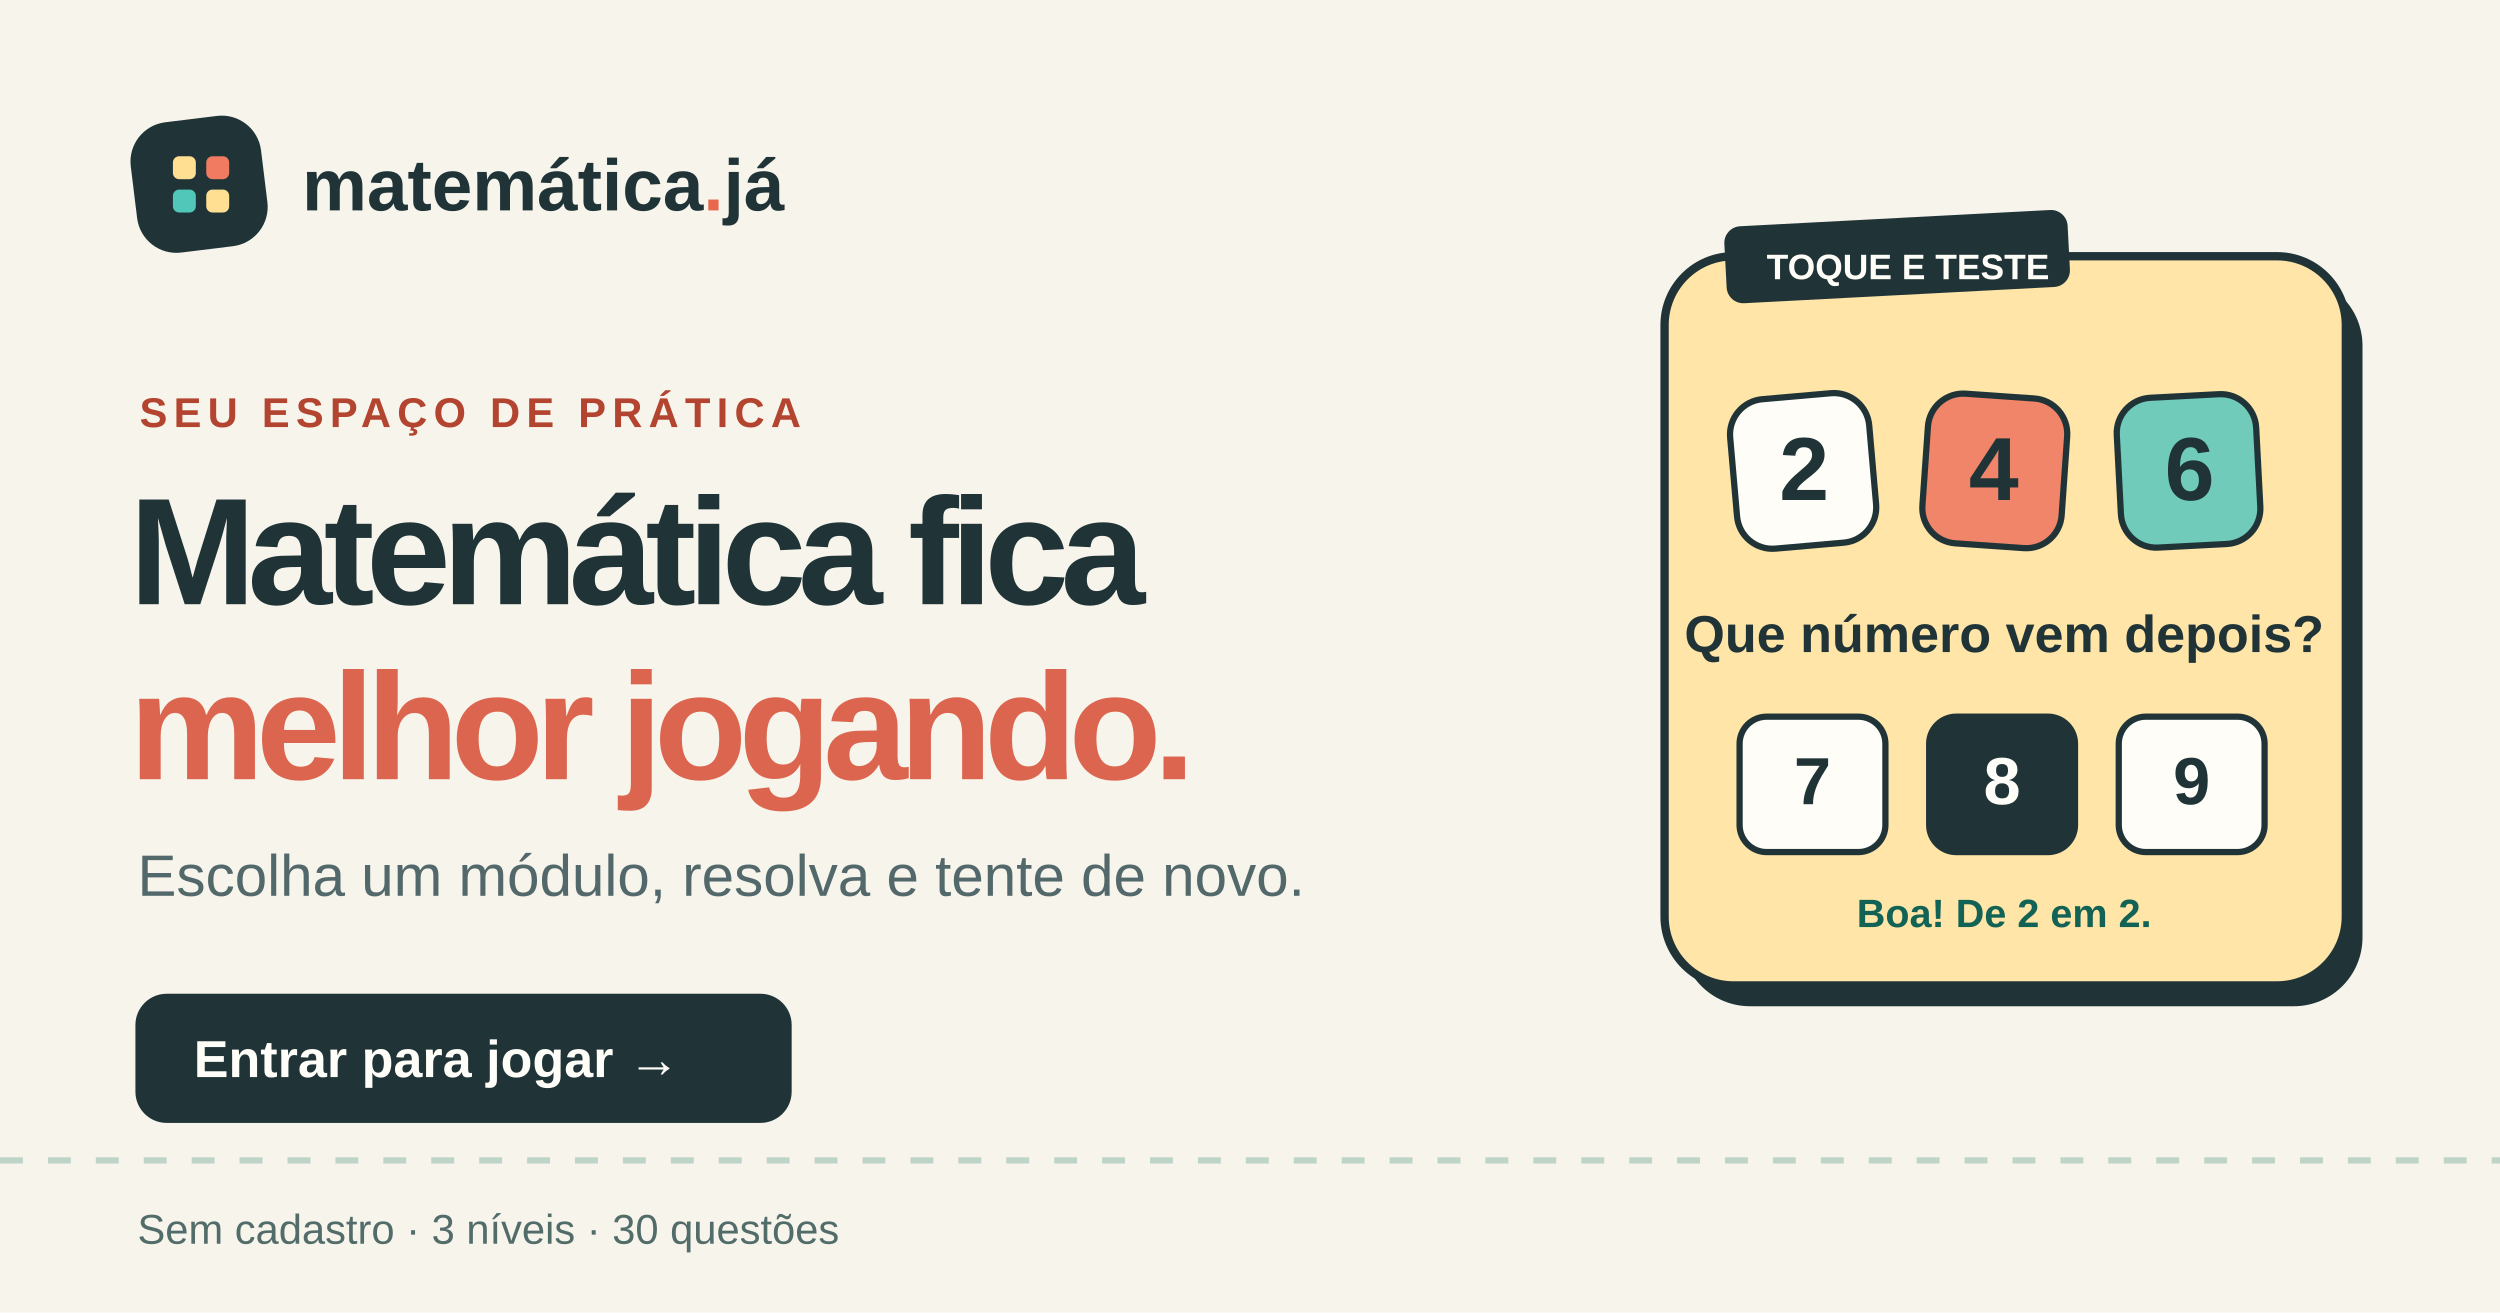
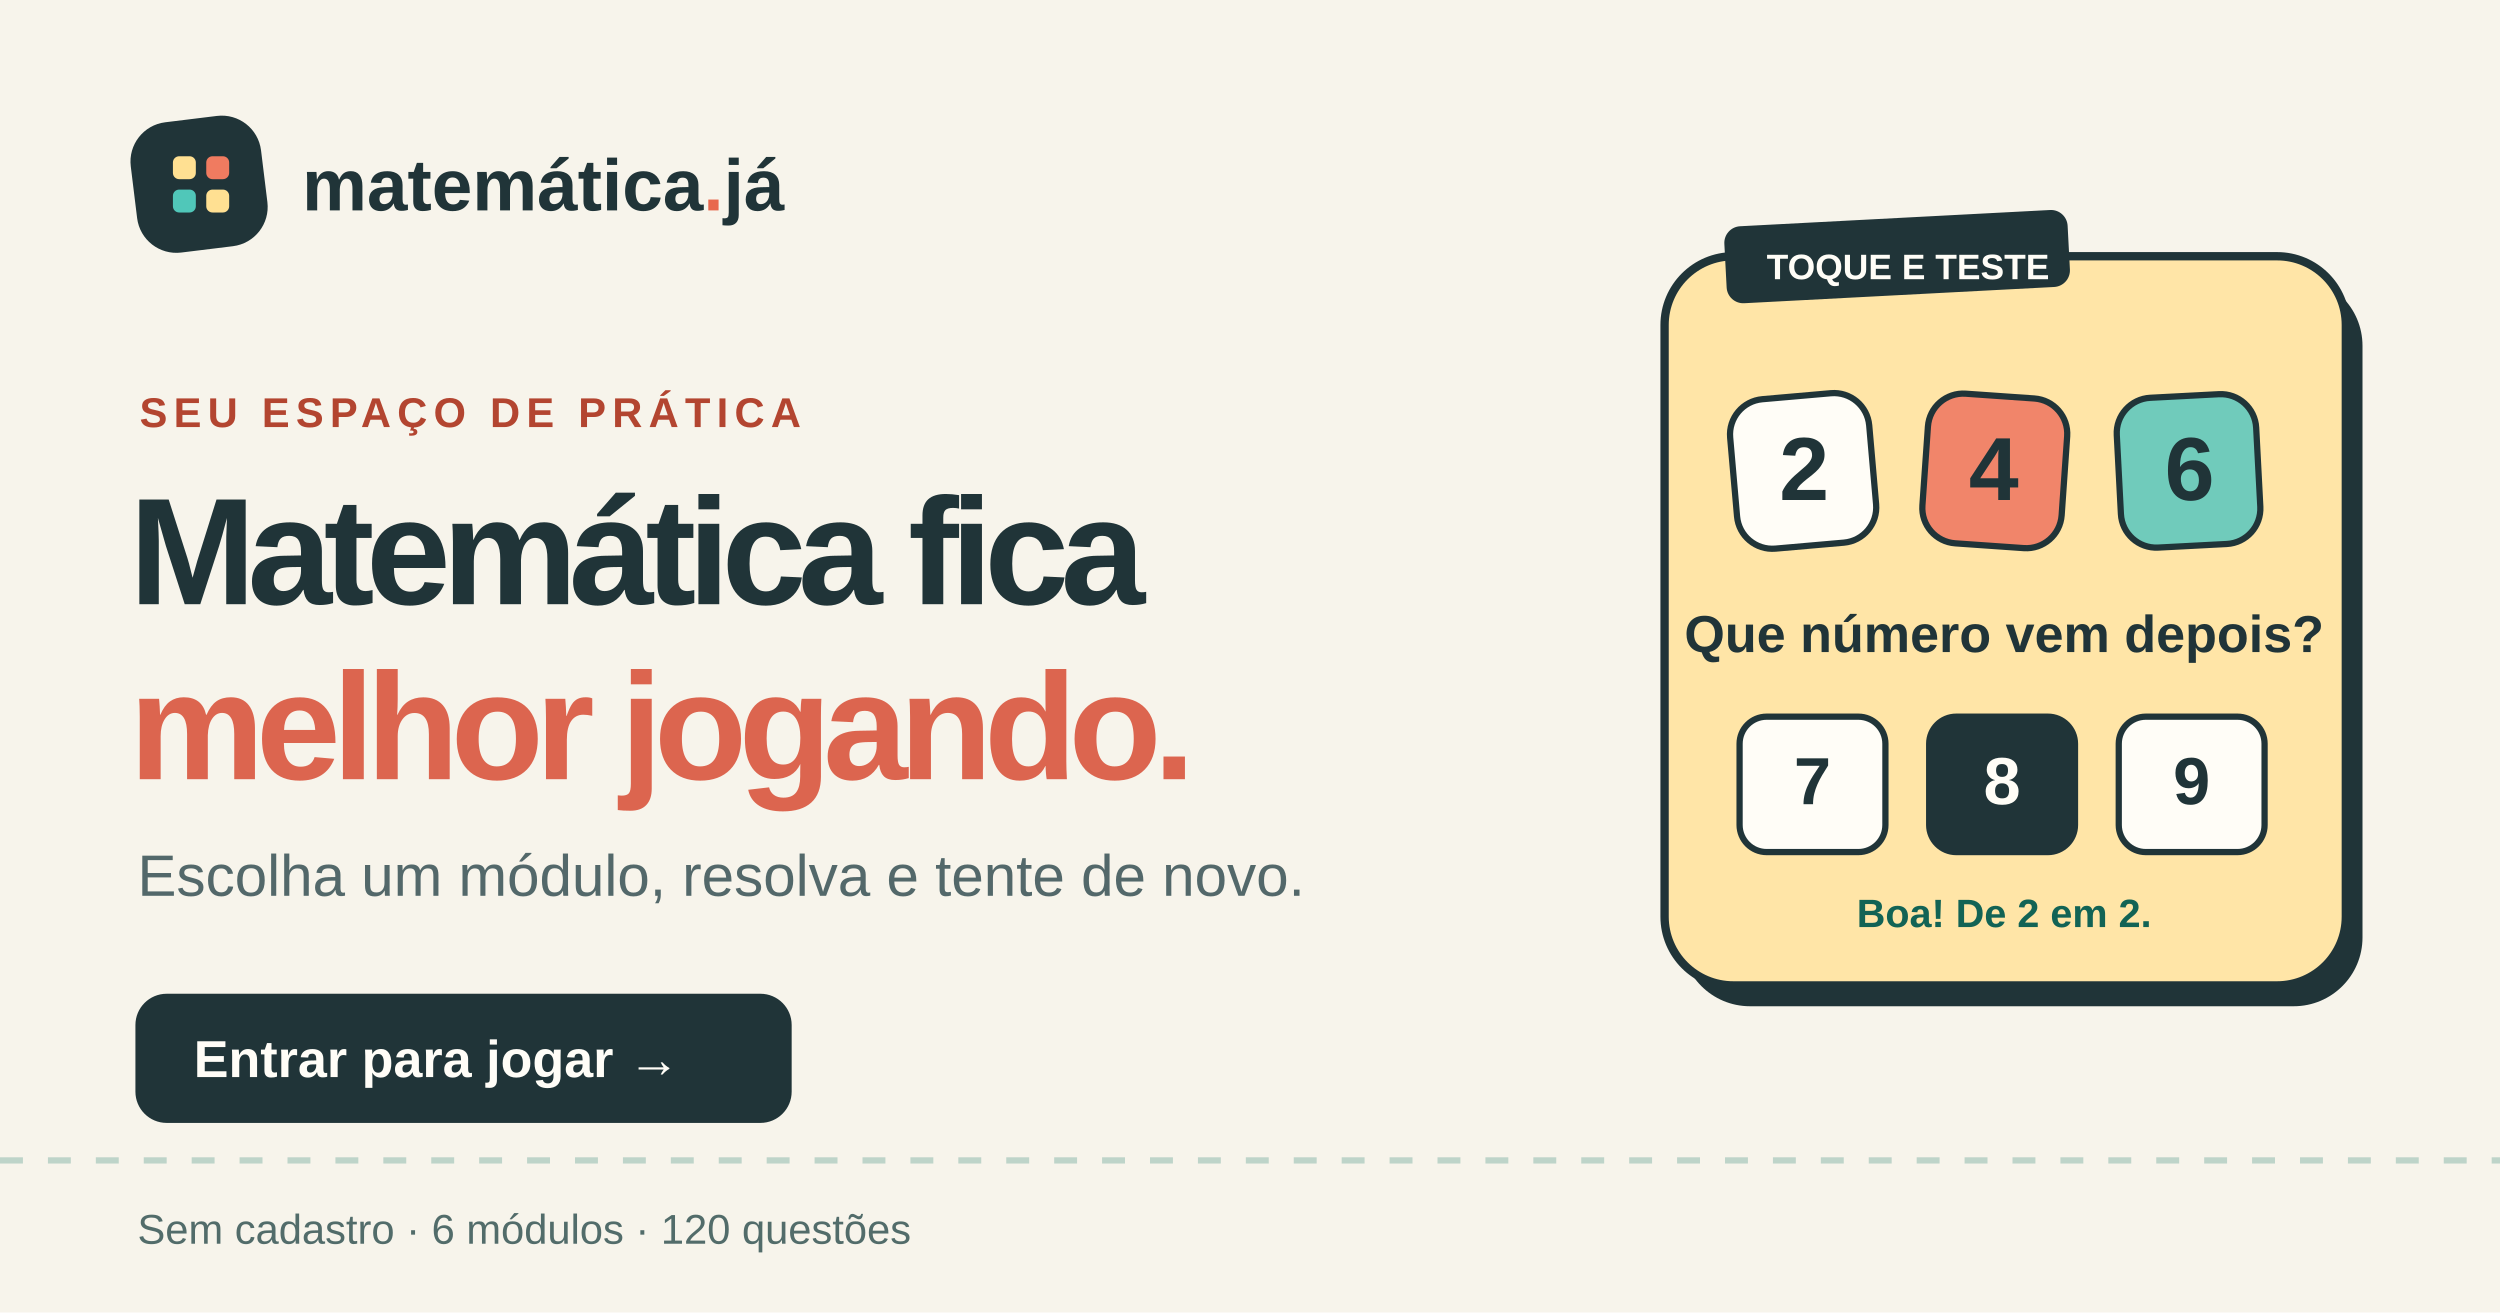
- <svg xmlns="http://www.w3.org/2000/svg" width="1200" height="630" viewBox="0 0 1200 630" role="img" aria-label="Matemática.já: entre, escolha um módulo e pratique conjuntos">
+ <svg xmlns="http://www.w3.org/2000/svg" width="1200" height="630" viewBox="0 0 1200 630" role="img" aria-label="Matemática.já: entre, escolha um módulo e pratique matemática">
  <rect width="1200" height="630" fill="#f7f4eb" />
  <path d="M0 557h1200" stroke="#bed4c9" stroke-width="3" stroke-dasharray="11 12" />
  <rect x="64" y="57" width="63" height="63" rx="19" fill="#203438" transform="rotate(-7 95 88)" />
  <rect x="83" y="75" width="11" height="11" rx="3" fill="#ffe092" />
  <rect x="99" y="75" width="11" height="11" rx="3" fill="#f07b60" />
  <rect x="83" y="91" width="11" height="11" rx="3" fill="#50c7b9" />
  <rect x="99" y="91" width="11" height="11" rx="3" fill="#ffe092" />
  <g font-family="Trebuchet MS,Arial,sans-serif">
    <text x="145" y="101" fill="#203438" font-size="35" font-weight="bold">matemática<tspan fill="#e8684e">.</tspan>já</text>
    <text x="67" y="205" fill="#b34530" font-size="20" font-weight="bold" letter-spacing="3">SEU ESPAÇO DE PRÁTICA</text>
    <text x="62" y="290" fill="#203438" font-size="73" font-weight="bold" letter-spacing="-4">Matemática fica</text>
    <text x="62" y="374" fill="#dc654f" font-size="73" font-weight="bold" letter-spacing="-4">melhor jogando.</text>
    <text x="66" y="430" fill="#53686a" font-size="28">Escolha um módulo, resolva e tente de novo.</text>
    <rect x="65" y="477" width="315" height="62" rx="15" fill="#203438" />
    <text x="93" y="517" fill="#fffdf7" font-size="25" font-weight="bold">Entrar para jogar  →</text>
-     <text x="66" y="597" fill="#526c6a" font-size="20">Sem cadastro · 3 níveis · 30 questões</text>
+     <text x="66" y="597" fill="#526c6a" font-size="20">Sem cadastro · 6 módulos · 120 questões</text>
  </g>
  <g transform="translate(799 123)">
    <rect x="8" y="10" width="327" height="350" rx="33" fill="#203438" />
    <rect width="327" height="350" rx="33" fill="#ffe5a7" stroke="#203438" stroke-width="4" />
    <rect x="29" y="-14" width="165" height="37" rx="8" fill="#203438" transform="rotate(-3 29 0)" />
    <text x="49" y="11" fill="#fffdf7" font-family="Arial,sans-serif" font-size="17" font-weight="bold">TOQUE E TESTE</text>
    <g font-family="Arial,sans-serif" font-size="43" font-weight="bold" fill="#203438" text-anchor="middle">
      <rect x="33" y="67" width="67" height="72" rx="17" fill="#fffdf7" stroke="#203438" stroke-width="3" transform="rotate(-5 67 103)" />
      <text x="67" y="117">2</text>
      <rect x="125" y="67" width="67" height="72" rx="17" fill="#f1856a" stroke="#203438" stroke-width="3" transform="rotate(4 158 103)" />
      <text x="158" y="117">4</text>
      <rect x="218" y="67" width="67" height="72" rx="17" fill="#70cbbb" stroke="#203438" stroke-width="3" transform="rotate(-3 252 103)" />
      <text x="252" y="117">6</text>
    </g>
    <text x="163" y="190" fill="#203438" font-family="Arial,sans-serif" font-size="25" font-weight="bold" text-anchor="middle">Que número vem depois?</text>
    <g font-family="Arial,sans-serif" font-size="32" font-weight="bold" text-anchor="middle">
      <rect x="36" y="221" width="70" height="65" rx="13" fill="#fffdf7" stroke="#203438" stroke-width="3" />
      <rect x="127" y="221" width="70" height="65" rx="13" fill="#203438" stroke="#203438" stroke-width="3" />
      <rect x="218" y="221" width="70" height="65" rx="13" fill="#fffdf7" stroke="#203438" stroke-width="3" />
      <text x="71" y="263" fill="#203438">7</text>
      <text x="162" y="263" fill="#fffdf7">8</text>
      <text x="253" y="263" fill="#203438">9</text>
    </g>
    <text x="163" y="322" fill="#126355" font-family="Arial,sans-serif" font-size="19" font-weight="bold" text-anchor="middle">Boa! De 2 em 2.</text>
  </g>
</svg>
